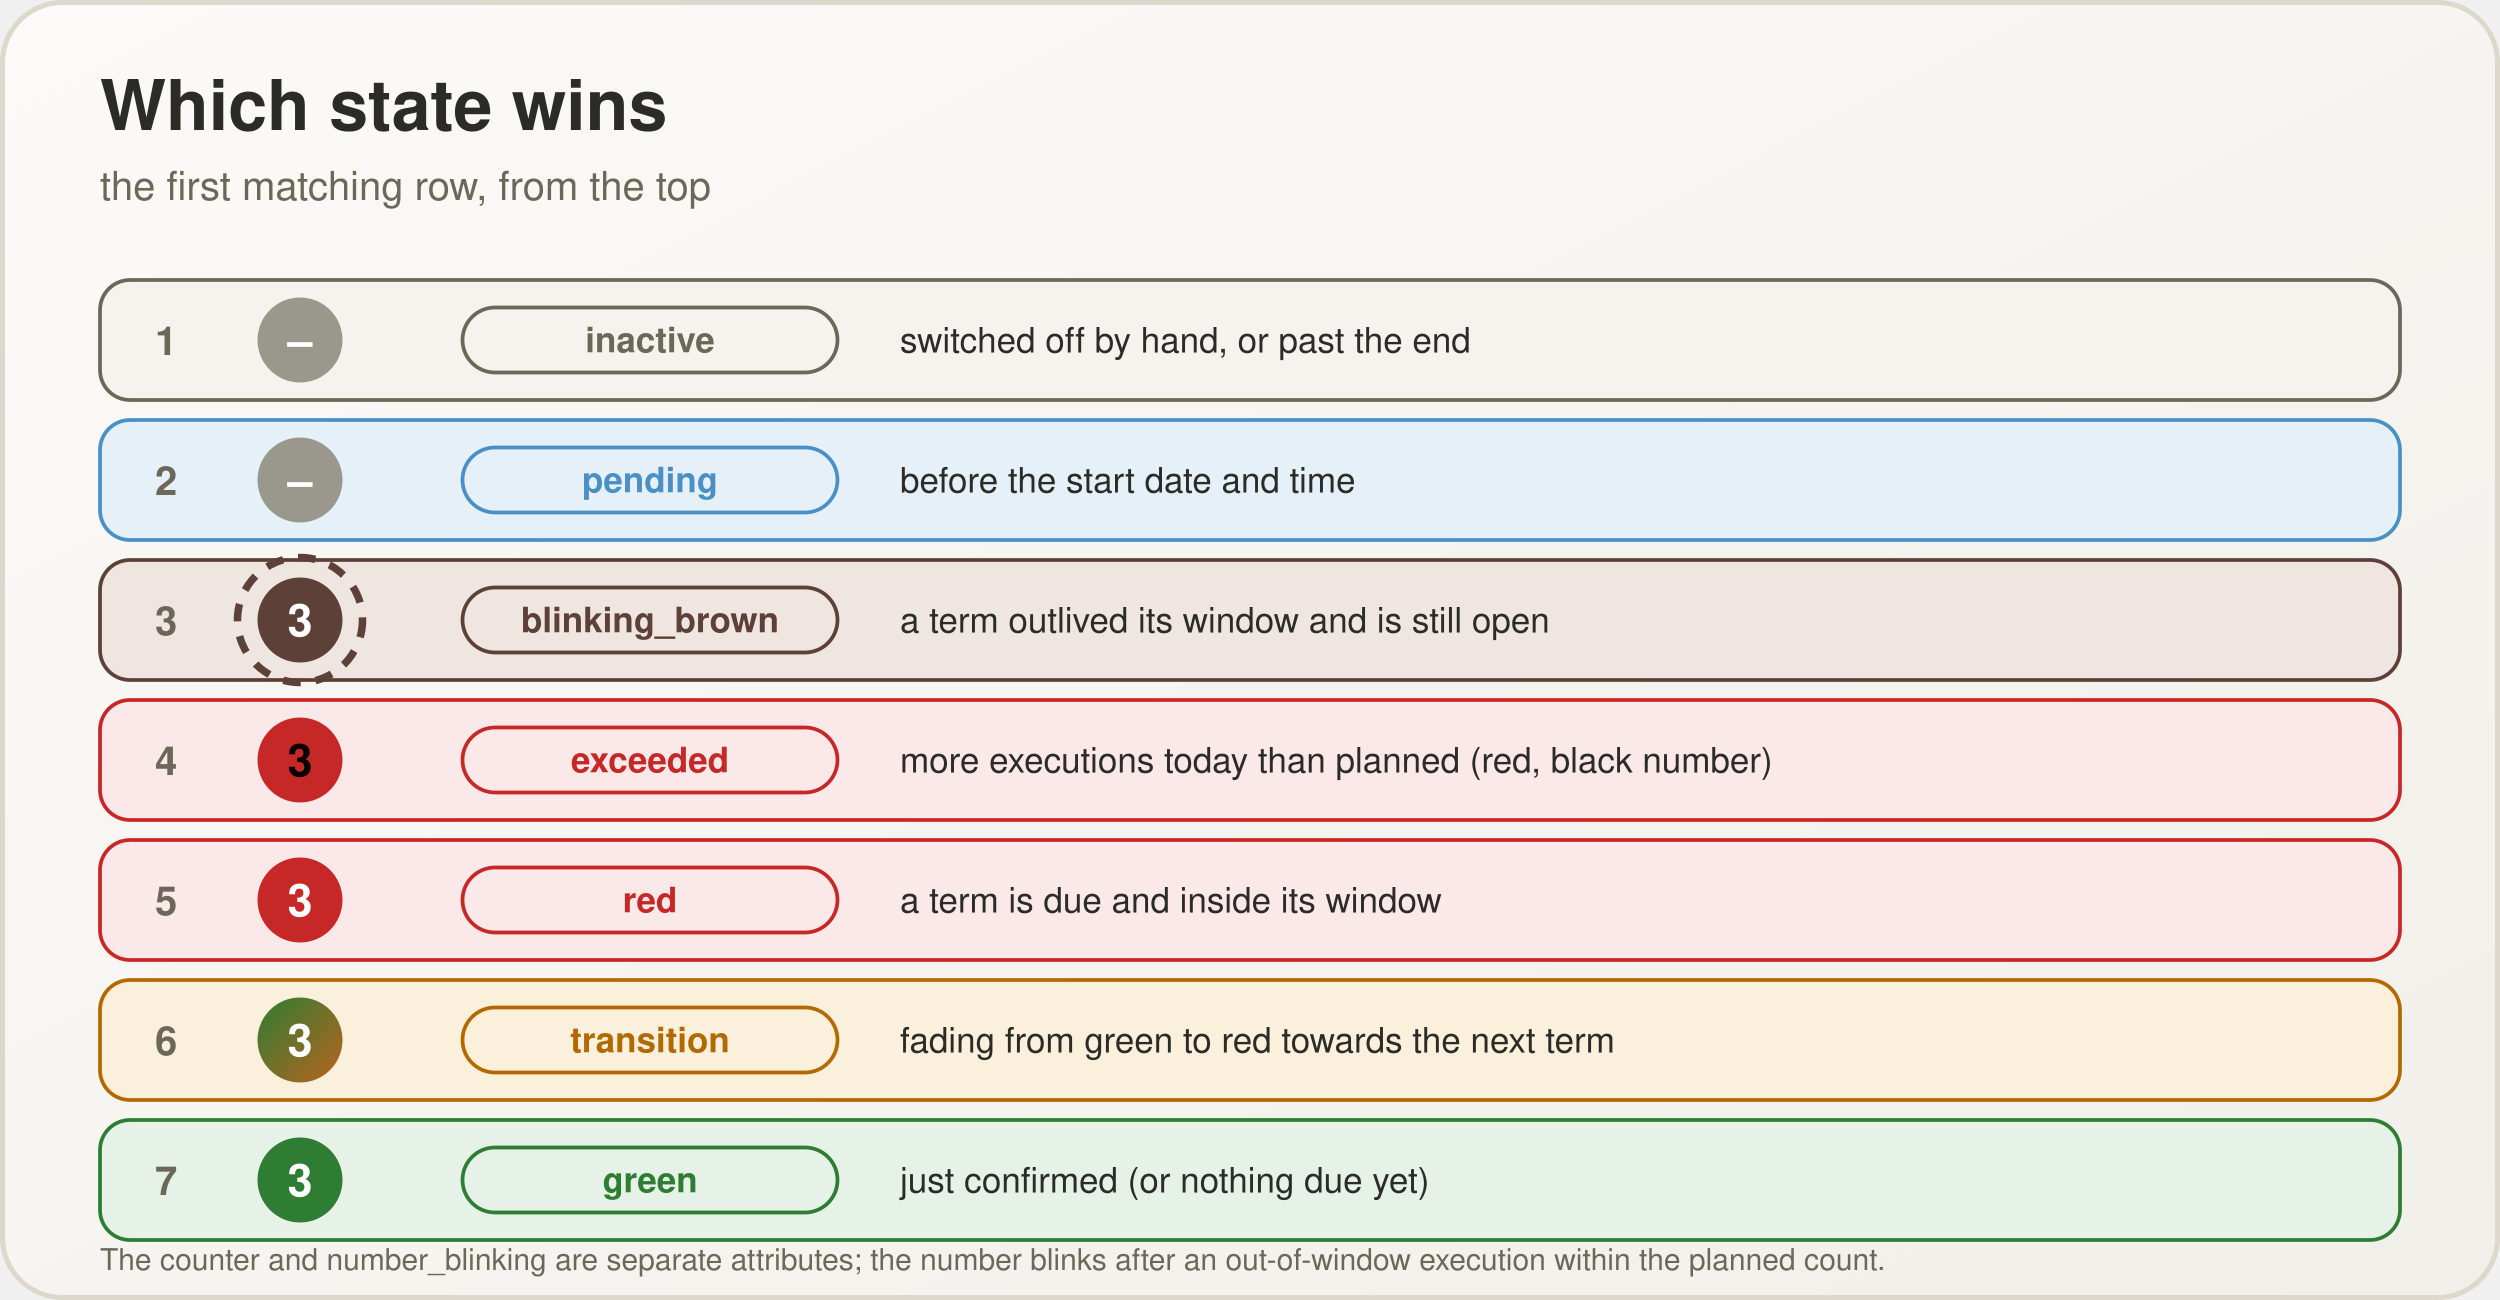
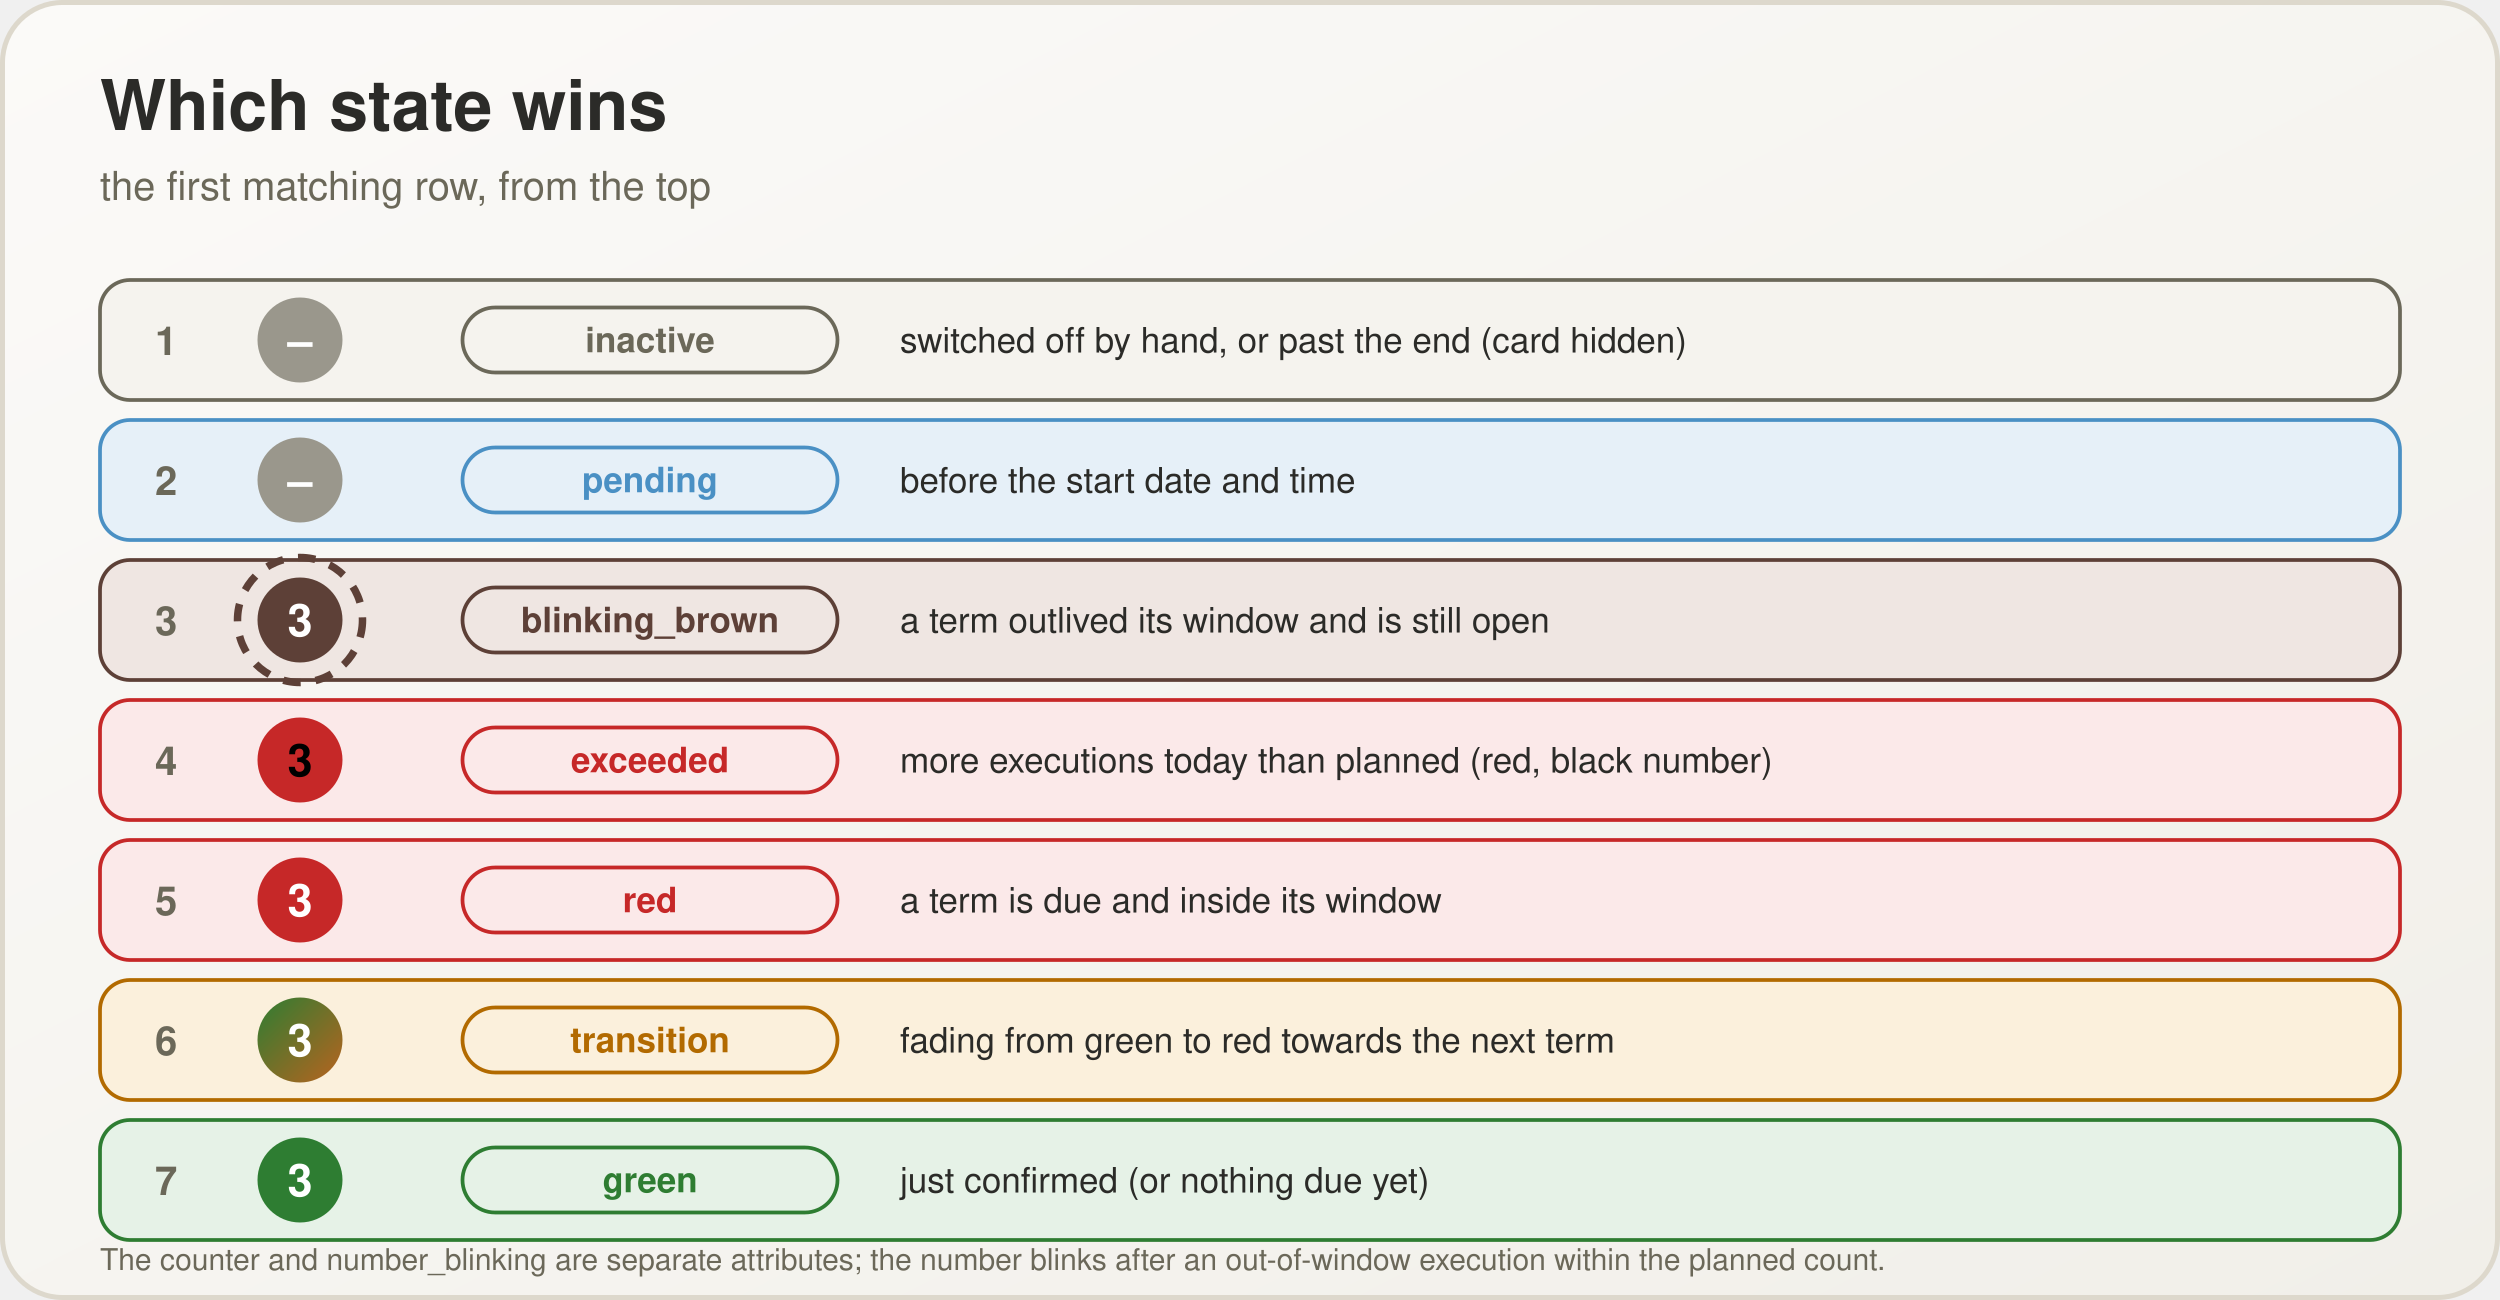
<svg xmlns="http://www.w3.org/2000/svg" viewBox="0 0 1000 520" width="1000" height="520">
  <defs>
    <linearGradient id="bg" x1="0" y1="0" x2="1" y2="1">
      <stop offset="0" stop-color="#fbfaf8" />
      <stop offset="1" stop-color="#f1efe9" />
    </linearGradient>
  </defs>
  <rect x="1" y="1" width="998" height="518" rx="24" fill="url(#bg)" stroke="#ddd8cc" stroke-width="2" />
  <text x="40" y="52" font-family="Segoe UI, Helvetica, Arial, sans-serif" font-size="28" font-weight="700" fill="#2b2b28" text-anchor="start">Which state wins</text>
  <text x="40" y="80" font-family="Segoe UI, Helvetica, Arial, sans-serif" font-size="16" font-weight="400" fill="#6b6859" text-anchor="start">the first matching row, from the top</text>
  <rect x="40" y="112" width="920" height="48" rx="12" fill="#f5f3ee" stroke="#6b6859" stroke-width="1.5" />
  <text x="62" y="142" font-family="Segoe UI, Helvetica, Arial, sans-serif" font-size="16" font-weight="700" fill="#6b6859" text-anchor="start">1</text>
  <circle cx="120" cy="136" r="17" fill="#9a978c" />
  <text x="120" y="142.46" font-family="Segoe UI, Helvetica, Arial, sans-serif" font-size="18" font-weight="700" fill="#ffffff" text-anchor="middle">–</text>
  <rect x="185.0" y="123" width="150" height="26" rx="13" fill="#f5f3ee" stroke="#6b6859" stroke-width="1.5" />
  <text x="260" y="140.9" font-family="Segoe UI, Helvetica, Arial, sans-serif" font-size="14" font-weight="700" fill="#6b6859" text-anchor="middle">inactive</text>
-   <text x="360" y="141" font-family="Segoe UI, Helvetica, Arial, sans-serif" font-size="14" font-weight="400" fill="#2b2b28" text-anchor="start">switched off by hand, or past the end</text>
+   <text x="360" y="141" font-family="Segoe UI, Helvetica, Arial, sans-serif" font-size="14" font-weight="400" fill="#2b2b28" text-anchor="start">switched off by hand, or past the end (card hidden)</text>
  <rect x="40" y="168" width="920" height="48" rx="12" fill="#e6f0f8" stroke="#4a90c4" stroke-width="1.5" />
  <text x="62" y="198" font-family="Segoe UI, Helvetica, Arial, sans-serif" font-size="16" font-weight="700" fill="#6b6859" text-anchor="start">2</text>
  <circle cx="120" cy="192" r="17" fill="#9a978c" />
  <text x="120" y="198.46" font-family="Segoe UI, Helvetica, Arial, sans-serif" font-size="18" font-weight="700" fill="#ffffff" text-anchor="middle">–</text>
  <rect x="185.0" y="179" width="150" height="26" rx="13" fill="#e6f0f8" stroke="#4a90c4" stroke-width="1.5" />
  <text x="260" y="196.9" font-family="Segoe UI, Helvetica, Arial, sans-serif" font-size="14" font-weight="700" fill="#4a90c4" text-anchor="middle">pending</text>
  <text x="360" y="197" font-family="Segoe UI, Helvetica, Arial, sans-serif" font-size="14" font-weight="400" fill="#2b2b28" text-anchor="start">before the start date and time</text>
  <rect x="40" y="224" width="920" height="48" rx="12" fill="#efe6e2" stroke="#5d4037" stroke-width="1.5" />
  <text x="62" y="254" font-family="Segoe UI, Helvetica, Arial, sans-serif" font-size="16" font-weight="700" fill="#6b6859" text-anchor="start">3</text>
  <circle cx="120" cy="248" r="25" fill="none" stroke="#5d4037" stroke-width="3" stroke-dasharray="7 6" />
  <circle cx="120" cy="248" r="17" fill="#5d4037" />
  <text x="120" y="254.46" font-family="Segoe UI, Helvetica, Arial, sans-serif" font-size="18" font-weight="700" fill="#ffffff" text-anchor="middle">3</text>
  <rect x="185.0" y="235" width="150" height="26" rx="13" fill="#efe6e2" stroke="#5d4037" stroke-width="1.5" />
  <text x="260" y="252.9" font-family="Segoe UI, Helvetica, Arial, sans-serif" font-size="14" font-weight="700" fill="#5d4037" text-anchor="middle">blinking_brown</text>
  <text x="360" y="253" font-family="Segoe UI, Helvetica, Arial, sans-serif" font-size="14" font-weight="400" fill="#2b2b28" text-anchor="start">a term outlived its window and is still open</text>
  <rect x="40" y="280" width="920" height="48" rx="12" fill="#fbe9e9" stroke="#c62828" stroke-width="1.5" />
  <text x="62" y="310" font-family="Segoe UI, Helvetica, Arial, sans-serif" font-size="16" font-weight="700" fill="#6b6859" text-anchor="start">4</text>
  <circle cx="120" cy="304" r="17" fill="#c62828" />
  <text x="120" y="310.46" font-family="Segoe UI, Helvetica, Arial, sans-serif" font-size="18" font-weight="700" fill="#000000" text-anchor="middle">3</text>
  <rect x="185.0" y="291" width="150" height="26" rx="13" fill="#fbe9e9" stroke="#c62828" stroke-width="1.5" />
  <text x="260" y="308.9" font-family="Segoe UI, Helvetica, Arial, sans-serif" font-size="14" font-weight="700" fill="#c62828" text-anchor="middle">exceeded</text>
  <text x="360" y="309" font-family="Segoe UI, Helvetica, Arial, sans-serif" font-size="14" font-weight="400" fill="#2b2b28" text-anchor="start">more executions today than planned (red, black number)</text>
  <rect x="40" y="336" width="920" height="48" rx="12" fill="#fbe9e9" stroke="#c62828" stroke-width="1.5" />
  <text x="62" y="366" font-family="Segoe UI, Helvetica, Arial, sans-serif" font-size="16" font-weight="700" fill="#6b6859" text-anchor="start">5</text>
  <circle cx="120" cy="360" r="17" fill="#c62828" />
  <text x="120" y="366.46" font-family="Segoe UI, Helvetica, Arial, sans-serif" font-size="18" font-weight="700" fill="#ffffff" text-anchor="middle">3</text>
  <rect x="185.0" y="347" width="150" height="26" rx="13" fill="#fbe9e9" stroke="#c62828" stroke-width="1.5" />
  <text x="260" y="364.9" font-family="Segoe UI, Helvetica, Arial, sans-serif" font-size="14" font-weight="700" fill="#c62828" text-anchor="middle">red</text>
  <text x="360" y="365" font-family="Segoe UI, Helvetica, Arial, sans-serif" font-size="14" font-weight="400" fill="#2b2b28" text-anchor="start">a term is due and inside its window</text>
  <rect x="40" y="392" width="920" height="48" rx="12" fill="#fbf0dc" stroke="#b26a00" stroke-width="1.5" />
  <text x="62" y="422" font-family="Segoe UI, Helvetica, Arial, sans-serif" font-size="16" font-weight="700" fill="#6b6859" text-anchor="start">6</text>
  <defs>
    <linearGradient id="bben120416" x1="0" y1="0" x2="1" y2="1">
      <stop offset="0" stop-color="#2e7d32" />
      <stop offset="1" stop-color="#b8631f" />
    </linearGradient>
  </defs>
  <circle cx="120" cy="416" r="17" fill="url(#bben120416)" />
  <text x="120" y="422.46" font-family="Segoe UI, Helvetica, Arial, sans-serif" font-size="18" font-weight="700" fill="#ffffff" text-anchor="middle">3</text>
  <rect x="185.0" y="403" width="150" height="26" rx="13" fill="#fbf0dc" stroke="#b26a00" stroke-width="1.5" />
  <text x="260" y="420.9" font-family="Segoe UI, Helvetica, Arial, sans-serif" font-size="14" font-weight="700" fill="#b26a00" text-anchor="middle">transition</text>
  <text x="360" y="421" font-family="Segoe UI, Helvetica, Arial, sans-serif" font-size="14" font-weight="400" fill="#2b2b28" text-anchor="start">fading from green to red towards the next term</text>
  <rect x="40" y="448" width="920" height="48" rx="12" fill="#e6f2e7" stroke="#2e7d32" stroke-width="1.5" />
  <text x="62" y="478" font-family="Segoe UI, Helvetica, Arial, sans-serif" font-size="16" font-weight="700" fill="#6b6859" text-anchor="start">7</text>
  <circle cx="120" cy="472" r="17" fill="#2e7d32" />
  <text x="120" y="478.46" font-family="Segoe UI, Helvetica, Arial, sans-serif" font-size="18" font-weight="700" fill="#ffffff" text-anchor="middle">3</text>
  <rect x="185.0" y="459" width="150" height="26" rx="13" fill="#e6f2e7" stroke="#2e7d32" stroke-width="1.5" />
  <text x="260" y="476.9" font-family="Segoe UI, Helvetica, Arial, sans-serif" font-size="14" font-weight="700" fill="#2e7d32" text-anchor="middle">green</text>
  <text x="360" y="477" font-family="Segoe UI, Helvetica, Arial, sans-serif" font-size="14" font-weight="400" fill="#2b2b28" text-anchor="start">just confirmed (or nothing due yet)</text>
  <text x="40" y="508" font-family="Segoe UI, Helvetica, Arial, sans-serif" font-size="12" font-weight="400" fill="#6b6859" text-anchor="start">The counter and number_blinking are separate attributes; the number blinks after an out-of-window execution within the planned count.</text>
</svg>
